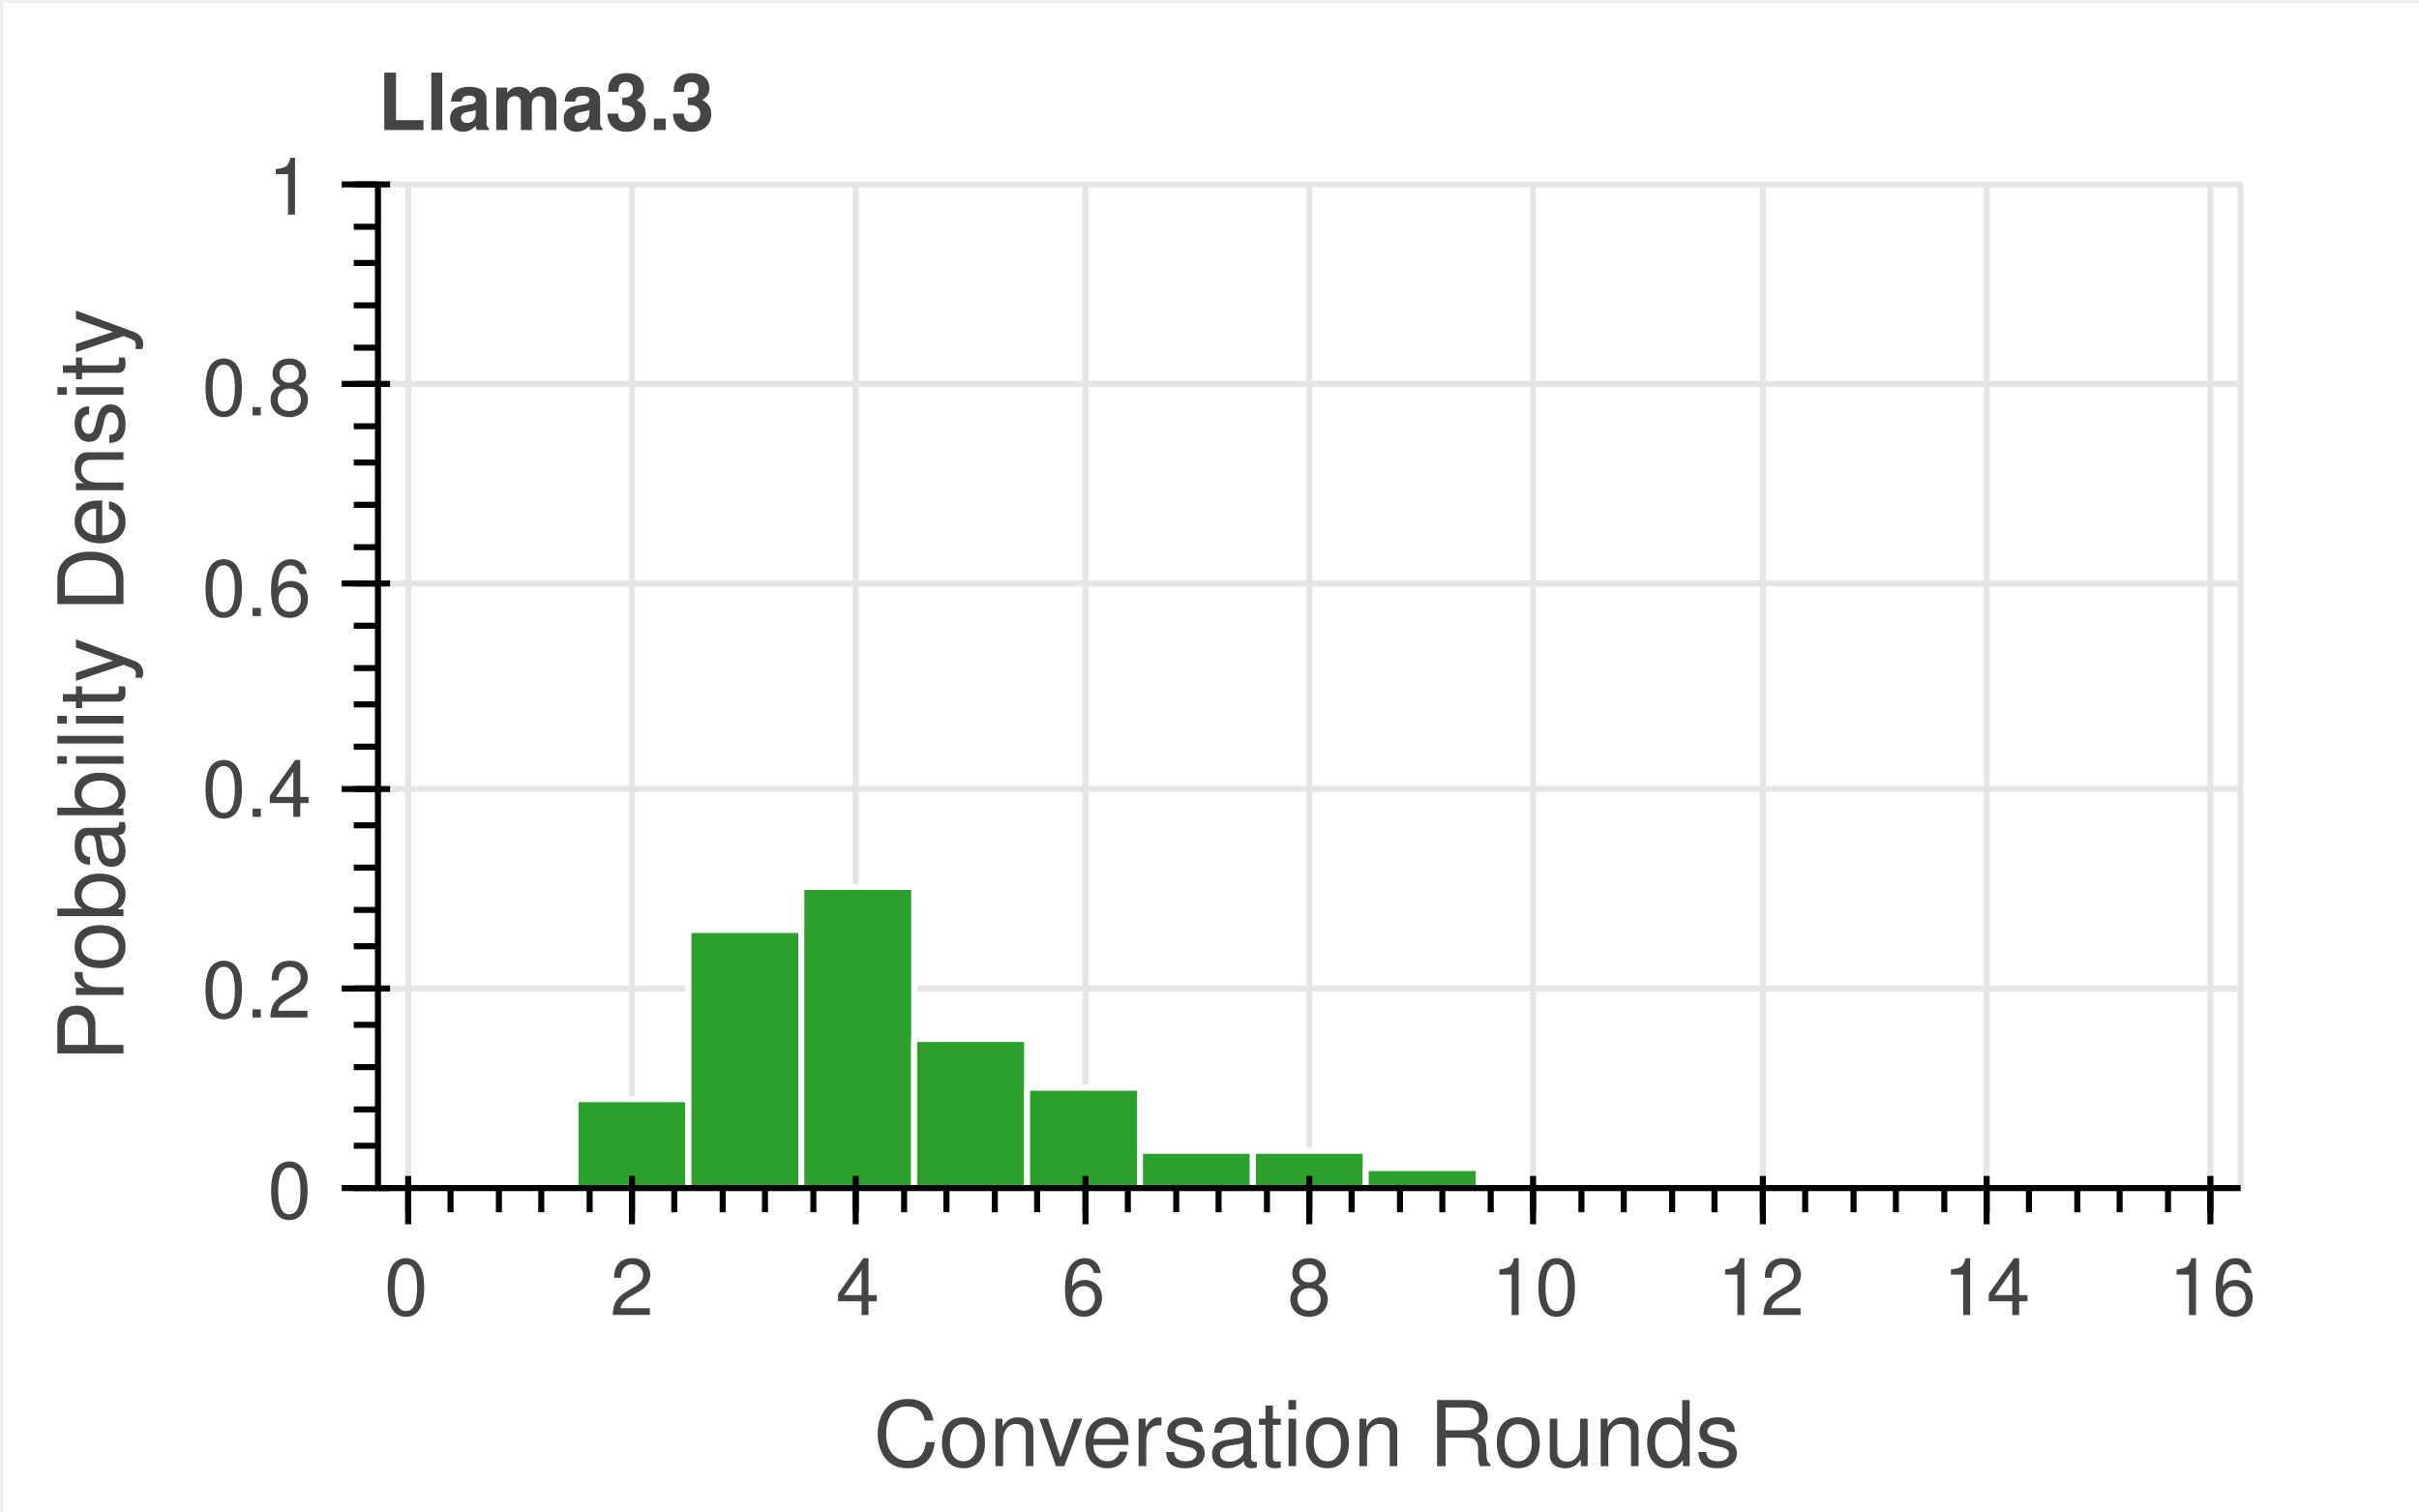
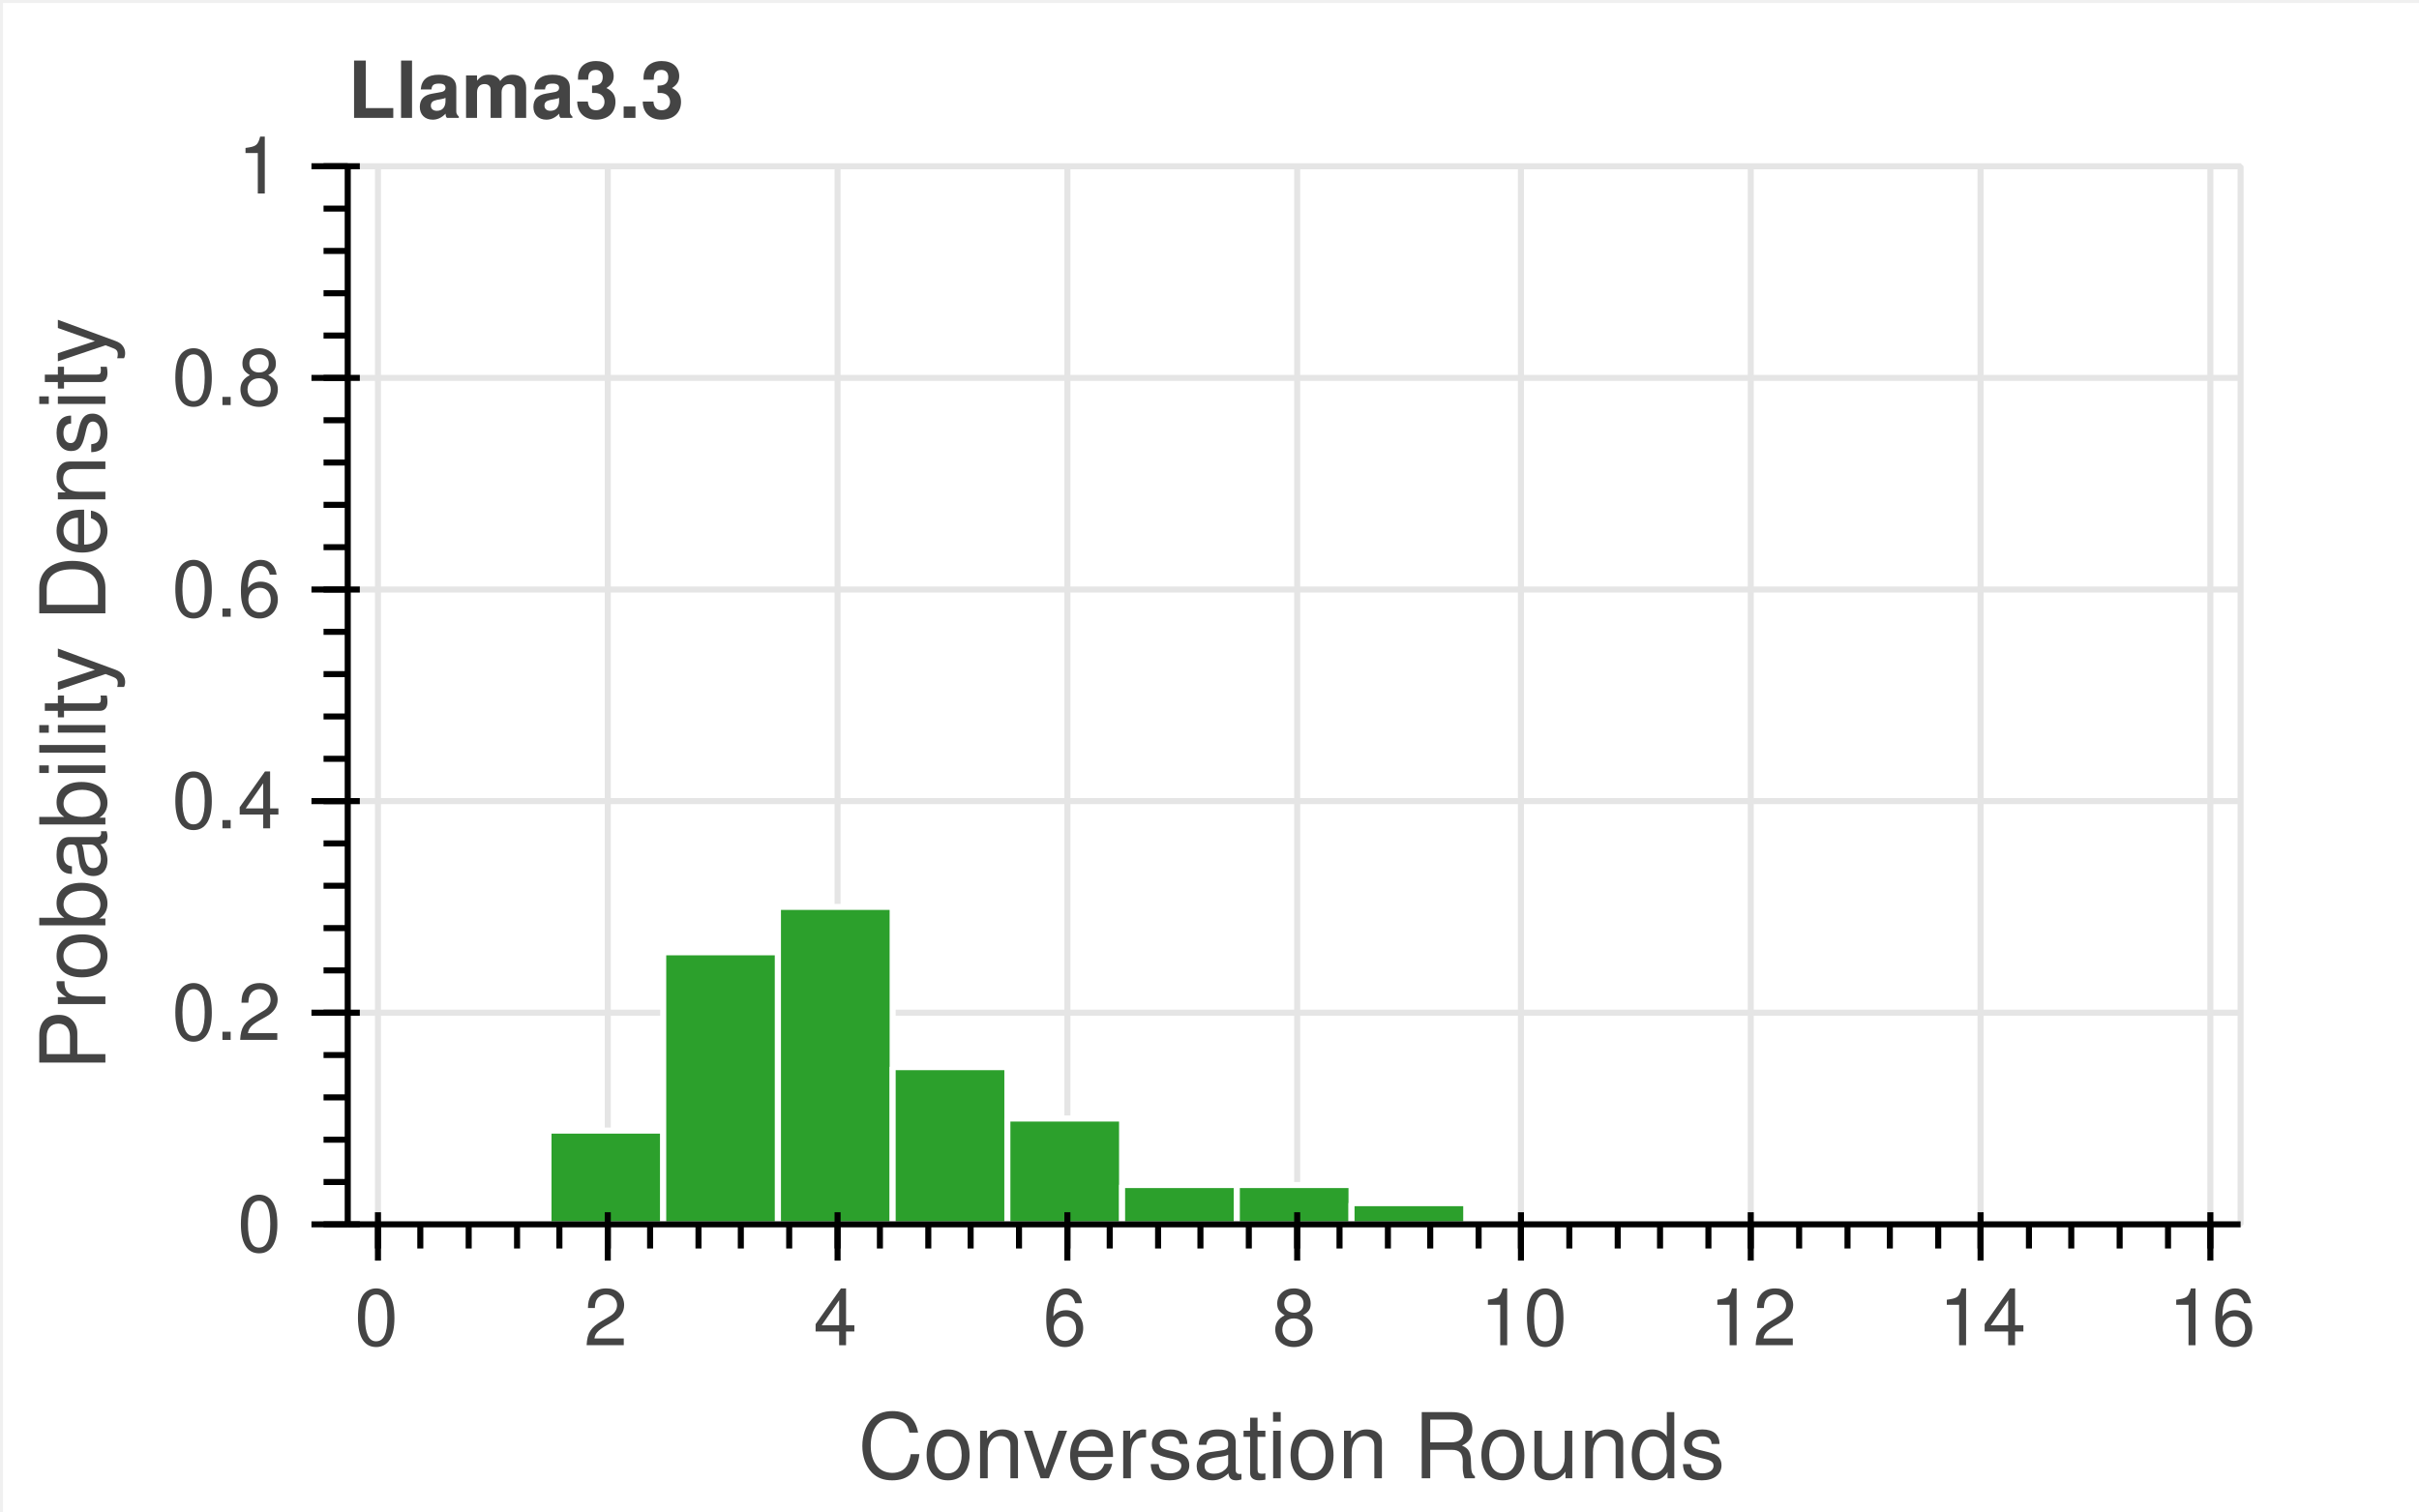
<svg xmlns="http://www.w3.org/2000/svg" version="1.1" width="400" height="250">
  <defs>
-     <clipPath id="TOVGbbGaiLKz">
-       <path fill="none" stroke="none" d="M 0.5 0.5 L 400.5 0.5 L 400.5 250.5 L 0.5 250.5 L 0.5 0.5 Z M 62.5 30.5 L 370.5 30.5 L 370.5 196.5 L 62.5 196.5 L 62.5 30.5 Z" clip-rule="evenodd" />
+     <clipPath id="txTOPvfvltzh">
+       <path fill="none" stroke="none" d="M 0.5 0.5 L 400.5 0.5 L 400.5 250.5 L 0.5 250.5 L 0.5 0.5 Z M 57.5 27.5 L 370.5 27.5 L 370.5 202.5 L 57.5 202.5 L 57.5 27.5 Z" clip-rule="evenodd" />
    </clipPath>
-     <clipPath id="fMvKrVTqJKcw">
-       <path fill="none" stroke="none" d="M 62.5 30.5 L 370.5 30.5 L 370.5 196.5 L 62.5 196.5 L 62.5 30.5 Z" />
+     <clipPath id="cUpGkGqTrgdO">
+       <path fill="none" stroke="none" d="M 57.5 27.5 L 370.5 27.5 L 370.5 202.5 L 57.5 202.5 L 57.5 27.5 Z" />
    </clipPath>
-     <clipPath id="OEoRDQVMNsRp">
-       <path fill="none" stroke="none" d="M 62.5 30.5 L 370.5 30.5 L 370.5 196.5 L 62.5 196.5 L 62.5 30.5 Z" />
+     <clipPath id="mkLFnEdqVJtV">
+       <path fill="none" stroke="none" d="M 57.5 27.5 L 370.5 27.5 L 370.5 202.5 L 57.5 202.5 L 57.5 27.5 Z" />
    </clipPath>
-     <clipPath id="QkSfpTEVTlPz">
-       <path fill="none" stroke="none" d="M 62.5 30.5 L 370.5 30.5 L 370.5 196.5 L 62.5 196.5 L 62.5 30.5 Z" />
+     <clipPath id="QbzWgEgHDVQM">
+       <path fill="none" stroke="none" d="M 57.5 27.5 L 370.5 27.5 L 370.5 202.5 L 57.5 202.5 L 57.5 27.5 Z" />
    </clipPath>
-     <clipPath id="vphDZuGwTwFr">
-       <path fill="none" stroke="none" d="M 62.5 30.5 L 370.5 30.5 L 370.5 196.5 L 62.5 196.5 L 62.5 30.5 Z" />
+     <clipPath id="fOfAITlZwXsS">
+       <path fill="none" stroke="none" d="M 57.5 27.5 L 370.5 27.5 L 370.5 202.5 L 57.5 202.5 L 57.5 27.5 Z" />
    </clipPath>
  </defs>
-   <path fill="#ffffff" stroke="none" paint-order="stroke" d="M 0.5 0.5 L 400.5 0.5 L 400.5 250.5 L 0.5 250.5 L 0.5 0.5 Z" clip-path="url(#TOVGbbGaiLKz)" />
-   <path fill="#ffffff" stroke="none" paint-order="stroke" d="M 62.5 30.5 L 370.5 30.5 L 370.5 196.5 L 62.5 196.5 L 62.5 30.5 Z" />
-   <path fill="none" stroke="#e5e5e5" paint-order="fill" d="M 62.5 30.5 L 370.5 30.5 L 370.5 196.5 L 62.5 196.5 L 62.5 30.5 Z" stroke-linejoin="bevel" stroke-miterlimit="10" />
-   <path fill="none" stroke="#e5e5e5" paint-order="fill" d="M 67.5 196.5 L 67.5 30.5 M 104.5 196.5 L 104.5 30.5 M 141.5 196.5 L 141.5 30.5 M 179.5 196.5 L 179.5 30.5 M 216.5 196.5 L 216.5 30.5 M 253.5 196.5 L 253.5 30.5 M 291.5 196.5 L 291.5 30.5 M 328.5 196.5 L 328.5 30.5 M 365.5 196.5 L 365.5 30.5" stroke-linejoin="bevel" stroke-miterlimit="10" clip-path="url(#fMvKrVTqJKcw)" />
-   <path fill="none" stroke="#e5e5e5" paint-order="fill" d="M 62.5 163.5 L 370.5 163.5 M 62.5 130.5 L 370.5 130.5 M 62.5 96.5 L 370.5 96.5 M 62.5 63.5 L 370.5 63.5" stroke-linejoin="bevel" stroke-miterlimit="10" clip-path="url(#OEoRDQVMNsRp)" />
-   <path fill="rgb(44,160,44)" stroke="rgb(255,255,255)" paint-order="fill" d="M 76.5 196.026 L 95.167 196.026 L 95.167 196.5 L 76.5 196.5 L 76.5 196.026 Z" fill-opacity="1" clip-path="url(#QkSfpTEVTlPz)" stroke-opacity="1" stroke-linejoin="bevel" stroke-miterlimit="10" />
-   <path fill="rgb(44,160,44)" stroke="rgb(255,255,255)" paint-order="fill" d="M 95.167 181.797 L 113.833 181.797 L 113.833 196.5 L 95.167 196.5 L 95.167 181.797 Z" fill-opacity="1" clip-path="url(#QkSfpTEVTlPz)" stroke-opacity="1" stroke-linejoin="bevel" stroke-miterlimit="10" />
-   <path fill="rgb(44,160,44)" stroke="rgb(255,255,255)" paint-order="fill" d="M 113.833 153.814 L 132.5 153.814 L 132.5 196.5 L 113.833 196.5 L 113.833 153.814 Z" fill-opacity="1" clip-path="url(#QkSfpTEVTlPz)" stroke-opacity="1" stroke-linejoin="bevel" stroke-miterlimit="10" />
-   <path fill="rgb(44,160,44)" stroke="rgb(255,255,255)" paint-order="fill" d="M 132.5 146.7 L 151.167 146.7 L 151.167 196.5 L 132.5 196.5 L 132.5 146.7 Z" fill-opacity="1" clip-path="url(#QkSfpTEVTlPz)" stroke-opacity="1" stroke-linejoin="bevel" stroke-miterlimit="10" />
-   <path fill="rgb(44,160,44)" stroke="rgb(255,255,255)" paint-order="fill" d="M 151.167 171.837 L 169.833 171.837 L 169.833 196.5 L 151.167 196.5 L 151.167 171.837 Z" fill-opacity="1" clip-path="url(#QkSfpTEVTlPz)" stroke-opacity="1" stroke-linejoin="bevel" stroke-miterlimit="10" />
-   <path fill="rgb(44,160,44)" stroke="rgb(255,255,255)" paint-order="fill" d="M 169.833 179.9 L 188.5 179.9 L 188.5 196.5 L 169.833 196.5 L 169.833 179.9 Z" fill-opacity="1" clip-path="url(#QkSfpTEVTlPz)" stroke-opacity="1" stroke-linejoin="bevel" stroke-miterlimit="10" />
-   <path fill="rgb(44,160,44)" stroke="rgb(255,255,255)" paint-order="fill" d="M 188.5 190.334 L 207.167 190.334 L 207.167 196.5 L 188.5 196.5 L 188.5 190.334 Z" fill-opacity="1" clip-path="url(#QkSfpTEVTlPz)" stroke-opacity="1" stroke-linejoin="bevel" stroke-miterlimit="10" />
-   <path fill="rgb(44,160,44)" stroke="rgb(255,255,255)" paint-order="fill" d="M 207.167 190.334 L 225.833 190.334 L 225.833 196.5 L 207.167 196.5 L 207.167 190.334 Z" fill-opacity="1" clip-path="url(#QkSfpTEVTlPz)" stroke-opacity="1" stroke-linejoin="bevel" stroke-miterlimit="10" />
-   <path fill="rgb(44,160,44)" stroke="rgb(255,255,255)" paint-order="fill" d="M 225.833 193.18 L 244.5 193.18 L 244.5 196.5 L 225.833 196.5 L 225.833 193.18 Z" fill-opacity="1" clip-path="url(#QkSfpTEVTlPz)" stroke-opacity="1" stroke-linejoin="bevel" stroke-miterlimit="10" />
-   <path fill="rgb(44,160,44)" stroke="rgb(255,255,255)" paint-order="fill" d="M 244.5 196.5 L 263.167 196.5 L 263.167 196.5 L 244.5 196.5 L 244.5 196.5 Z" fill-opacity="1" clip-path="url(#QkSfpTEVTlPz)" stroke-opacity="1" stroke-linejoin="bevel" stroke-miterlimit="10" />
-   <path fill="rgb(44,160,44)" stroke="rgb(255,255,255)" paint-order="fill" d="M 263.167 196.5 L 281.833 196.5 L 281.833 196.5 L 263.167 196.5 L 263.167 196.5 Z" fill-opacity="1" clip-path="url(#QkSfpTEVTlPz)" stroke-opacity="1" stroke-linejoin="bevel" stroke-miterlimit="10" />
-   <path fill="rgb(44,160,44)" stroke="rgb(255,255,255)" paint-order="fill" d="M 281.833 196.026 L 300.5 196.026 L 300.5 196.5 L 281.833 196.5 L 281.833 196.026 Z" fill-opacity="1" clip-path="url(#QkSfpTEVTlPz)" stroke-opacity="1" stroke-linejoin="bevel" stroke-miterlimit="10" />
-   <path fill="rgb(44,160,44)" stroke="rgb(255,255,255)" paint-order="fill" d="M 300.5 195.551 L 319.167 195.551 L 319.167 196.5 L 300.5 196.5 L 300.5 195.551 Z" fill-opacity="1" clip-path="url(#QkSfpTEVTlPz)" stroke-opacity="1" stroke-linejoin="bevel" stroke-miterlimit="10" />
-   <path fill="rgb(44,160,44)" stroke="rgb(255,255,255)" paint-order="fill" d="M 319.167 196.5 L 337.833 196.5 L 337.833 196.5 L 319.167 196.5 L 319.167 196.5 Z" fill-opacity="1" clip-path="url(#QkSfpTEVTlPz)" stroke-opacity="1" stroke-linejoin="bevel" stroke-miterlimit="10" />
-   <path fill="rgb(44,160,44)" stroke="rgb(255,255,255)" paint-order="fill" d="M 337.833 196.5 L 356.5 196.5 L 356.5 196.5 L 337.833 196.5 L 337.833 196.5 Z" fill-opacity="1" clip-path="url(#QkSfpTEVTlPz)" stroke-opacity="1" stroke-linejoin="bevel" stroke-miterlimit="10" />
-   <path fill="none" stroke="black" paint-order="fill" d="M 62.5 196.5 L 370.5 196.5" stroke-linejoin="bevel" stroke-miterlimit="10" />
-   <path fill="none" stroke="black" paint-order="fill" d="M 67.5 202.5 L 67.5 194.5 M 104.5 202.5 L 104.5 194.5 M 141.5 202.5 L 141.5 194.5 M 179.5 202.5 L 179.5 194.5 M 216.5 202.5 L 216.5 194.5 M 253.5 202.5 L 253.5 194.5 M 291.5 202.5 L 291.5 194.5 M 328.5 202.5 L 328.5 194.5 M 365.5 202.5 L 365.5 194.5" stroke-linejoin="bevel" stroke-miterlimit="10" />
-   <path fill="none" stroke="black" paint-order="fill" d="M 67.5 200.5 L 67.5 196.5 M 74.5 200.5 L 74.5 196.5 M 82.5 200.5 L 82.5 196.5 M 89.5 200.5 L 89.5 196.5 M 97.5 200.5 L 97.5 196.5 M 104.5 200.5 L 104.5 196.5 M 111.5 200.5 L 111.5 196.5 M 119.5 200.5 L 119.5 196.5 M 126.5 200.5 L 126.5 196.5 M 134.5 200.5 L 134.5 196.5 M 141.5 200.5 L 141.5 196.5 M 149.5 200.5 L 149.5 196.5 M 156.5 200.5 L 156.5 196.5 M 164.5 200.5 L 164.5 196.5 M 171.5 200.5 L 171.5 196.5 M 179.5 200.5 L 179.5 196.5 M 186.5 200.5 L 186.5 196.5 M 194.5 200.5 L 194.5 196.5 M 201.5 200.5 L 201.5 196.5 M 209.5 200.5 L 209.5 196.5 M 216.5 200.5 L 216.5 196.5 M 223.5 200.5 L 223.5 196.5 M 231.5 200.5 L 231.5 196.5 M 238.5 200.5 L 238.5 196.5 M 246.5 200.5 L 246.5 196.5 M 253.5 200.5 L 253.5 196.5 M 261.5 200.5 L 261.5 196.5 M 268.5 200.5 L 268.5 196.5 M 276.5 200.5 L 276.5 196.5 M 283.5 200.5 L 283.5 196.5 M 291.5 200.5 L 291.5 196.5 M 298.5 200.5 L 298.5 196.5 M 306.5 200.5 L 306.5 196.5 M 313.5 200.5 L 313.5 196.5 M 321.5 200.5 L 321.5 196.5 M 328.5 200.5 L 328.5 196.5 M 335.5 200.5 L 335.5 196.5 M 343.5 200.5 L 343.5 196.5 M 350.5 200.5 L 350.5 196.5 M 358.5 200.5 L 358.5 196.5 M 365.5 200.5 L 365.5 196.5" stroke-linejoin="bevel" stroke-miterlimit="10" />
-   <text fill="#444444" stroke="none" font-family="helvetica" font-size="13px" font-style="normal" font-weight="normal" text-decoration="normal" x="63.05" y="217" text-anchor="start" dominant-baseline="alphabetic" transform="matrix(1, 0, 0, 1, 0.5, 0.5)">0</text>
-   <text fill="none" stroke="rgb(0,0,0)" font-family="helvetica" font-size="13px" font-style="normal" font-weight="normal" text-decoration="normal" x="63.05" y="217" text-anchor="start" dominant-baseline="alphabetic" transform="matrix(1, 0, 0, 1, 0.5, 0.5)" stroke-opacity="0" stroke-linejoin="bevel" stroke-miterlimit="10">0</text>
-   <text fill="#444444" stroke="none" font-family="helvetica" font-size="13px" font-style="normal" font-weight="normal" text-decoration="normal" x="100.383" y="217" text-anchor="start" dominant-baseline="alphabetic" transform="matrix(1, 0, 0, 1, 0.5, 0.5)">2</text>
-   <text fill="none" stroke="rgb(0,0,0)" font-family="helvetica" font-size="13px" font-style="normal" font-weight="normal" text-decoration="normal" x="100.383" y="217" text-anchor="start" dominant-baseline="alphabetic" transform="matrix(1, 0, 0, 1, 0.5, 0.5)" stroke-opacity="0" stroke-linejoin="bevel" stroke-miterlimit="10">2</text>
-   <text fill="#444444" stroke="none" font-family="helvetica" font-size="13px" font-style="normal" font-weight="normal" text-decoration="normal" x="137.717" y="217" text-anchor="start" dominant-baseline="alphabetic" transform="matrix(1, 0, 0, 1, 0.5, 0.5)">4</text>
-   <text fill="none" stroke="rgb(0,0,0)" font-family="helvetica" font-size="13px" font-style="normal" font-weight="normal" text-decoration="normal" x="137.717" y="217" text-anchor="start" dominant-baseline="alphabetic" transform="matrix(1, 0, 0, 1, 0.5, 0.5)" stroke-opacity="0" stroke-linejoin="bevel" stroke-miterlimit="10">4</text>
-   <text fill="#444444" stroke="none" font-family="helvetica" font-size="13px" font-style="normal" font-weight="normal" text-decoration="normal" x="175.05" y="217" text-anchor="start" dominant-baseline="alphabetic" transform="matrix(1, 0, 0, 1, 0.5, 0.5)">6</text>
-   <text fill="none" stroke="rgb(0,0,0)" font-family="helvetica" font-size="13px" font-style="normal" font-weight="normal" text-decoration="normal" x="175.05" y="217" text-anchor="start" dominant-baseline="alphabetic" transform="matrix(1, 0, 0, 1, 0.5, 0.5)" stroke-opacity="0" stroke-linejoin="bevel" stroke-miterlimit="10">6</text>
-   <text fill="#444444" stroke="none" font-family="helvetica" font-size="13px" font-style="normal" font-weight="normal" text-decoration="normal" x="212.383" y="217" text-anchor="start" dominant-baseline="alphabetic" transform="matrix(1, 0, 0, 1, 0.5, 0.5)">8</text>
-   <text fill="none" stroke="rgb(0,0,0)" font-family="helvetica" font-size="13px" font-style="normal" font-weight="normal" text-decoration="normal" x="212.383" y="217" text-anchor="start" dominant-baseline="alphabetic" transform="matrix(1, 0, 0, 1, 0.5, 0.5)" stroke-opacity="0" stroke-linejoin="bevel" stroke-miterlimit="10">8</text>
-   <text fill="#444444" stroke="none" font-family="helvetica" font-size="13px" font-style="normal" font-weight="normal" text-decoration="normal" x="246.1" y="217" text-anchor="start" dominant-baseline="alphabetic" transform="matrix(1, 0, 0, 1, 0.5, 0.5)">10</text>
-   <text fill="none" stroke="rgb(0,0,0)" font-family="helvetica" font-size="13px" font-style="normal" font-weight="normal" text-decoration="normal" x="246.1" y="217" text-anchor="start" dominant-baseline="alphabetic" transform="matrix(1, 0, 0, 1, 0.5, 0.5)" stroke-opacity="0" stroke-linejoin="bevel" stroke-miterlimit="10">10</text>
-   <text fill="#444444" stroke="none" font-family="helvetica" font-size="13px" font-style="normal" font-weight="normal" text-decoration="normal" x="283.433" y="217" text-anchor="start" dominant-baseline="alphabetic" transform="matrix(1, 0, 0, 1, 0.5, 0.5)">12</text>
-   <text fill="none" stroke="rgb(0,0,0)" font-family="helvetica" font-size="13px" font-style="normal" font-weight="normal" text-decoration="normal" x="283.433" y="217" text-anchor="start" dominant-baseline="alphabetic" transform="matrix(1, 0, 0, 1, 0.5, 0.5)" stroke-opacity="0" stroke-linejoin="bevel" stroke-miterlimit="10">12</text>
-   <text fill="#444444" stroke="none" font-family="helvetica" font-size="13px" font-style="normal" font-weight="normal" text-decoration="normal" x="320.767" y="217" text-anchor="start" dominant-baseline="alphabetic" transform="matrix(1, 0, 0, 1, 0.5, 0.5)">14</text>
-   <text fill="none" stroke="rgb(0,0,0)" font-family="helvetica" font-size="13px" font-style="normal" font-weight="normal" text-decoration="normal" x="320.767" y="217" text-anchor="start" dominant-baseline="alphabetic" transform="matrix(1, 0, 0, 1, 0.5, 0.5)" stroke-opacity="0" stroke-linejoin="bevel" stroke-miterlimit="10">14</text>
-   <text fill="#444444" stroke="none" font-family="helvetica" font-size="13px" font-style="normal" font-weight="normal" text-decoration="normal" x="358.1" y="217" text-anchor="start" dominant-baseline="alphabetic" transform="matrix(1, 0, 0, 1, 0.5, 0.5)">16</text>
-   <text fill="none" stroke="rgb(0,0,0)" font-family="helvetica" font-size="13px" font-style="normal" font-weight="normal" text-decoration="normal" x="358.1" y="217" text-anchor="start" dominant-baseline="alphabetic" transform="matrix(1, 0, 0, 1, 0.5, 0.5)" stroke-opacity="0" stroke-linejoin="bevel" stroke-miterlimit="10">16</text>
-   <text fill="#444444" stroke="none" font-family="helvetica" font-size="15px" font-style="normal" font-weight="normal" text-decoration="normal" x="143.917" y="242" text-anchor="start" dominant-baseline="alphabetic" transform="matrix(1, 0, 0, 1, 0.5, 0.5)">Conversation Rounds</text>
-   <text fill="none" stroke="rgb(0,0,0)" font-family="helvetica" font-size="15px" font-style="normal" font-weight="normal" text-decoration="normal" x="143.917" y="242" text-anchor="start" dominant-baseline="alphabetic" transform="matrix(1, 0, 0, 1, 0.5, 0.5)" stroke-opacity="0" stroke-linejoin="bevel" stroke-miterlimit="10">Conversation Rounds</text>
-   <path fill="none" stroke="black" paint-order="fill" d="M 62.5 196.5 L 62.5 30.5" stroke-linejoin="bevel" stroke-miterlimit="10" />
-   <path fill="none" stroke="black" paint-order="fill" d="M 56.5 196.5 L 64.5 196.5 M 56.5 163.5 L 64.5 163.5 M 56.5 130.5 L 64.5 130.5 M 56.5 96.5 L 64.5 96.5 M 56.5 63.5 L 64.5 63.5 M 56.5 30.5 L 64.5 30.5" stroke-linejoin="bevel" stroke-miterlimit="10" />
-   <path fill="none" stroke="black" paint-order="fill" d="M 58.5 196.5 L 62.5 196.5 M 58.5 189.5 L 62.5 189.5 M 58.5 183.5 L 62.5 183.5 M 58.5 176.5 L 62.5 176.5 M 58.5 169.5 L 62.5 169.5 M 58.5 163.5 L 62.5 163.5 M 58.5 156.5 L 62.5 156.5 M 58.5 150.5 L 62.5 150.5 M 58.5 143.5 L 62.5 143.5 M 58.5 136.5 L 62.5 136.5 M 58.5 130.5 L 62.5 130.5 M 58.5 123.5 L 62.5 123.5 M 58.5 116.5 L 62.5 116.5 M 58.5 110.5 L 62.5 110.5 M 58.5 103.5 L 62.5 103.5 M 58.5 96.5 L 62.5 96.5 M 58.5 90.5 L 62.5 90.5 M 58.5 83.5 L 62.5 83.5 M 58.5 76.5 L 62.5 76.5 M 58.5 70.5 L 62.5 70.5 M 58.5 63.5 L 62.5 63.5 M 58.5 57.5 L 62.5 57.5 M 58.5 50.5 L 62.5 50.5 M 58.5 43.5 L 62.5 43.5 M 58.5 37.5 L 62.5 37.5 M 58.5 30.5 L 62.5 30.5" stroke-linejoin="bevel" stroke-miterlimit="10" />
-   <text fill="#444444" stroke="none" font-family="helvetica" font-size="13px" font-style="normal" font-weight="normal" text-decoration="normal" x="43.767" y="201" text-anchor="start" dominant-baseline="alphabetic" transform="matrix(1, 0, 0, 1, 0.5, 0.5)">0</text>
-   <text fill="none" stroke="rgb(0,0,0)" font-family="helvetica" font-size="13px" font-style="normal" font-weight="normal" text-decoration="normal" x="43.767" y="201" text-anchor="start" dominant-baseline="alphabetic" transform="matrix(1, 0, 0, 1, 0.5, 0.5)" stroke-opacity="0" stroke-linejoin="bevel" stroke-miterlimit="10">0</text>
-   <text fill="#444444" stroke="none" font-family="helvetica" font-size="13px" font-style="normal" font-weight="normal" text-decoration="normal" x="32.917" y="167.8" text-anchor="start" dominant-baseline="alphabetic" transform="matrix(1, 0, 0, 1, 0.5, 0.5)">0.2</text>
-   <text fill="none" stroke="rgb(0,0,0)" font-family="helvetica" font-size="13px" font-style="normal" font-weight="normal" text-decoration="normal" x="32.917" y="167.8" text-anchor="start" dominant-baseline="alphabetic" transform="matrix(1, 0, 0, 1, 0.5, 0.5)" stroke-opacity="0" stroke-linejoin="bevel" stroke-miterlimit="10">0.2</text>
-   <text fill="#444444" stroke="none" font-family="helvetica" font-size="13px" font-style="normal" font-weight="normal" text-decoration="normal" x="32.917" y="134.6" text-anchor="start" dominant-baseline="alphabetic" transform="matrix(1, 0, 0, 1, 0.5, 0.5)">0.4</text>
-   <text fill="none" stroke="rgb(0,0,0)" font-family="helvetica" font-size="13px" font-style="normal" font-weight="normal" text-decoration="normal" x="32.917" y="134.6" text-anchor="start" dominant-baseline="alphabetic" transform="matrix(1, 0, 0, 1, 0.5, 0.5)" stroke-opacity="0" stroke-linejoin="bevel" stroke-miterlimit="10">0.4</text>
-   <text fill="#444444" stroke="none" font-family="helvetica" font-size="13px" font-style="normal" font-weight="normal" text-decoration="normal" x="32.917" y="101.4" text-anchor="start" dominant-baseline="alphabetic" transform="matrix(1, 0, 0, 1, 0.5, 0.5)">0.6</text>
-   <text fill="none" stroke="rgb(0,0,0)" font-family="helvetica" font-size="13px" font-style="normal" font-weight="normal" text-decoration="normal" x="32.917" y="101.4" text-anchor="start" dominant-baseline="alphabetic" transform="matrix(1, 0, 0, 1, 0.5, 0.5)" stroke-opacity="0" stroke-linejoin="bevel" stroke-miterlimit="10">0.6</text>
-   <text fill="#444444" stroke="none" font-family="helvetica" font-size="13px" font-style="normal" font-weight="normal" text-decoration="normal" x="32.917" y="68.2" text-anchor="start" dominant-baseline="alphabetic" transform="matrix(1, 0, 0, 1, 0.5, 0.5)">0.8</text>
-   <text fill="none" stroke="rgb(0,0,0)" font-family="helvetica" font-size="13px" font-style="normal" font-weight="normal" text-decoration="normal" x="32.917" y="68.2" text-anchor="start" dominant-baseline="alphabetic" transform="matrix(1, 0, 0, 1, 0.5, 0.5)" stroke-opacity="0" stroke-linejoin="bevel" stroke-miterlimit="10">0.8</text>
-   <text fill="#444444" stroke="none" font-family="helvetica" font-size="13px" font-style="normal" font-weight="normal" text-decoration="normal" x="43.767" y="35" text-anchor="start" dominant-baseline="alphabetic" transform="matrix(1, 0, 0, 1, 0.5, 0.5)">1</text>
-   <text fill="none" stroke="rgb(0,0,0)" font-family="helvetica" font-size="13px" font-style="normal" font-weight="normal" text-decoration="normal" x="43.767" y="35" text-anchor="start" dominant-baseline="alphabetic" transform="matrix(1, 0, 0, 1, 0.5, 0.5)" stroke-opacity="0" stroke-linejoin="bevel" stroke-miterlimit="10">1</text>
-   <text fill="#444444" stroke="none" font-family="helvetica" font-size="15px" font-style="normal" font-weight="normal" text-decoration="normal" x="-37.167" y="108" text-anchor="start" dominant-baseline="alphabetic" transform="matrix(6.123233995736766e-17, -1, 1, 6.123233995736766e-17, -87.58333, 138.4167)">Probability Density</text>
-   <text fill="none" stroke="rgb(0,0,0)" font-family="helvetica" font-size="15px" font-style="normal" font-weight="normal" text-decoration="normal" x="-37.167" y="108" text-anchor="start" dominant-baseline="alphabetic" transform="matrix(6.123233995736766e-17, -1, 1, 6.123233995736766e-17, -87.58333, 138.4167)" stroke-opacity="0" stroke-linejoin="bevel" stroke-miterlimit="10">Probability Density</text>
-   <text fill="#444444" stroke="none" font-family="helvetica" font-size="13px" font-style="normal" font-weight="bold" text-decoration="normal" x="0" y="14" text-anchor="start" dominant-baseline="alphabetic" transform="matrix(1, 0, 0, 1, 62.5, 7.5)">Llama3.3</text>
-   <text fill="none" stroke="rgb(0,0,0)" font-family="helvetica" font-size="13px" font-style="normal" font-weight="bold" text-decoration="normal" x="0" y="14" text-anchor="start" dominant-baseline="alphabetic" transform="matrix(1, 0, 0, 1, 62.5, 7.5)" stroke-opacity="0" stroke-miterlimit="10" stroke-dasharray="">Llama3.3</text>
+   <path fill="#ffffff" stroke="none" paint-order="stroke" d="M 0.5 0.5 L 400.5 0.5 L 400.5 250.5 L 0.5 250.5 L 0.5 0.5 Z" clip-path="url(#txTOPvfvltzh)" />
+   <path fill="#ffffff" stroke="none" paint-order="stroke" d="M 57.5 27.5 L 370.5 27.5 L 370.5 202.5 L 57.5 202.5 L 57.5 27.5 Z" />
+   <path fill="none" stroke="#e5e5e5" paint-order="fill" d="M 57.5 27.5 L 370.5 27.5 L 370.5 202.5 L 57.5 202.5 L 57.5 27.5 Z" stroke-linejoin="bevel" stroke-miterlimit="10" />
+   <path fill="none" stroke="#e5e5e5" paint-order="fill" d="M 62.5 202.5 L 62.5 27.5 M 100.5 202.5 L 100.5 27.5 M 138.5 202.5 L 138.5 27.5 M 176.5 202.5 L 176.5 27.5 M 214.5 202.5 L 214.5 27.5 M 251.5 202.5 L 251.5 27.5 M 289.5 202.5 L 289.5 27.5 M 327.5 202.5 L 327.5 27.5 M 365.5 202.5 L 365.5 27.5" stroke-linejoin="bevel" stroke-miterlimit="10" clip-path="url(#cUpGkGqTrgdO)" />
+   <path fill="none" stroke="#e5e5e5" paint-order="fill" d="M 57.5 167.5 L 370.5 167.5 M 57.5 132.5 L 370.5 132.5 M 57.5 97.5 L 370.5 97.5 M 57.5 62.5 L 370.5 62.5" stroke-linejoin="bevel" stroke-miterlimit="10" clip-path="url(#mkLFnEdqVJtV)" />
+   <path fill="rgb(44,160,44)" stroke="rgb(255,255,255)" paint-order="fill" d="M 71.727 202 L 90.697 202 L 90.697 202.5 L 71.727 202.5 L 71.727 202 Z" fill-opacity="1" clip-path="url(#QbzWgEgHDVQM)" stroke-opacity="1" stroke-linejoin="bevel" stroke-miterlimit="10" />
+   <path fill="rgb(44,160,44)" stroke="rgb(255,255,255)" paint-order="fill" d="M 90.697 187 L 109.667 187 L 109.667 202.5 L 90.697 202.5 L 90.697 187 Z" fill-opacity="1" clip-path="url(#QbzWgEgHDVQM)" stroke-opacity="1" stroke-linejoin="bevel" stroke-miterlimit="10" />
+   <path fill="rgb(44,160,44)" stroke="rgb(255,255,255)" paint-order="fill" d="M 109.667 157.5 L 128.636 157.5 L 128.636 202.5 L 109.667 202.5 L 109.667 157.5 Z" fill-opacity="1" clip-path="url(#QbzWgEgHDVQM)" stroke-opacity="1" stroke-linejoin="bevel" stroke-miterlimit="10" />
+   <path fill="rgb(44,160,44)" stroke="rgb(255,255,255)" paint-order="fill" d="M 128.636 150 L 147.606 150 L 147.606 202.5 L 128.636 202.5 L 128.636 150 Z" fill-opacity="1" clip-path="url(#QbzWgEgHDVQM)" stroke-opacity="1" stroke-linejoin="bevel" stroke-miterlimit="10" />
+   <path fill="rgb(44,160,44)" stroke="rgb(255,255,255)" paint-order="fill" d="M 147.606 176.5 L 166.576 176.5 L 166.576 202.5 L 147.606 202.5 L 147.606 176.5 Z" fill-opacity="1" clip-path="url(#QbzWgEgHDVQM)" stroke-opacity="1" stroke-linejoin="bevel" stroke-miterlimit="10" />
+   <path fill="rgb(44,160,44)" stroke="rgb(255,255,255)" paint-order="fill" d="M 166.576 185 L 185.545 185 L 185.545 202.5 L 166.576 202.5 L 166.576 185 Z" fill-opacity="1" clip-path="url(#QbzWgEgHDVQM)" stroke-opacity="1" stroke-linejoin="bevel" stroke-miterlimit="10" />
+   <path fill="rgb(44,160,44)" stroke="rgb(255,255,255)" paint-order="fill" d="M 185.545 196 L 204.515 196 L 204.515 202.5 L 185.545 202.5 L 185.545 196 Z" fill-opacity="1" clip-path="url(#QbzWgEgHDVQM)" stroke-opacity="1" stroke-linejoin="bevel" stroke-miterlimit="10" />
+   <path fill="rgb(44,160,44)" stroke="rgb(255,255,255)" paint-order="fill" d="M 204.515 196 L 223.485 196 L 223.485 202.5 L 204.515 202.5 L 204.515 196 Z" fill-opacity="1" clip-path="url(#QbzWgEgHDVQM)" stroke-opacity="1" stroke-linejoin="bevel" stroke-miterlimit="10" />
+   <path fill="rgb(44,160,44)" stroke="rgb(255,255,255)" paint-order="fill" d="M 223.485 199 L 242.455 199 L 242.455 202.5 L 223.485 202.5 L 223.485 199 Z" fill-opacity="1" clip-path="url(#QbzWgEgHDVQM)" stroke-opacity="1" stroke-linejoin="bevel" stroke-miterlimit="10" />
+   <path fill="rgb(44,160,44)" stroke="rgb(255,255,255)" paint-order="fill" d="M 242.455 202.5 L 261.424 202.5 L 261.424 202.5 L 242.455 202.5 L 242.455 202.5 Z" fill-opacity="1" clip-path="url(#QbzWgEgHDVQM)" stroke-opacity="1" stroke-linejoin="bevel" stroke-miterlimit="10" />
+   <path fill="rgb(44,160,44)" stroke="rgb(255,255,255)" paint-order="fill" d="M 261.424 202.5 L 280.394 202.5 L 280.394 202.5 L 261.424 202.5 L 261.424 202.5 Z" fill-opacity="1" clip-path="url(#QbzWgEgHDVQM)" stroke-opacity="1" stroke-linejoin="bevel" stroke-miterlimit="10" />
+   <path fill="rgb(44,160,44)" stroke="rgb(255,255,255)" paint-order="fill" d="M 280.394 202 L 299.364 202 L 299.364 202.5 L 280.394 202.5 L 280.394 202 Z" fill-opacity="1" clip-path="url(#QbzWgEgHDVQM)" stroke-opacity="1" stroke-linejoin="bevel" stroke-miterlimit="10" />
+   <path fill="rgb(44,160,44)" stroke="rgb(255,255,255)" paint-order="fill" d="M 299.364 201.5 L 318.333 201.5 L 318.333 202.5 L 299.364 202.5 L 299.364 201.5 Z" fill-opacity="1" clip-path="url(#QbzWgEgHDVQM)" stroke-opacity="1" stroke-linejoin="bevel" stroke-miterlimit="10" />
+   <path fill="rgb(44,160,44)" stroke="rgb(255,255,255)" paint-order="fill" d="M 318.333 202.5 L 337.303 202.5 L 337.303 202.5 L 318.333 202.5 L 318.333 202.5 Z" fill-opacity="1" clip-path="url(#QbzWgEgHDVQM)" stroke-opacity="1" stroke-linejoin="bevel" stroke-miterlimit="10" />
+   <path fill="rgb(44,160,44)" stroke="rgb(255,255,255)" paint-order="fill" d="M 337.303 202.5 L 356.273 202.5 L 356.273 202.5 L 337.303 202.5 L 337.303 202.5 Z" fill-opacity="1" clip-path="url(#QbzWgEgHDVQM)" stroke-opacity="1" stroke-linejoin="bevel" stroke-miterlimit="10" />
+   <path fill="none" stroke="black" paint-order="fill" d="M 57.5 202.5 L 370.5 202.5" stroke-linejoin="bevel" stroke-miterlimit="10" />
+   <path fill="none" stroke="black" paint-order="fill" d="M 62.5 208.5 L 62.5 200.5 M 100.5 208.5 L 100.5 200.5 M 138.5 208.5 L 138.5 200.5 M 176.5 208.5 L 176.5 200.5 M 214.5 208.5 L 214.5 200.5 M 251.5 208.5 L 251.5 200.5 M 289.5 208.5 L 289.5 200.5 M 327.5 208.5 L 327.5 200.5 M 365.5 208.5 L 365.5 200.5" stroke-linejoin="bevel" stroke-miterlimit="10" />
+   <path fill="none" stroke="black" paint-order="fill" d="M 62.5 206.5 L 62.5 202.5 M 69.5 206.5 L 69.5 202.5 M 77.5 206.5 L 77.5 202.5 M 85.5 206.5 L 85.5 202.5 M 92.5 206.5 L 92.5 202.5 M 100.5 206.5 L 100.5 202.5 M 107.5 206.5 L 107.5 202.5 M 115.5 206.5 L 115.5 202.5 M 122.5 206.5 L 122.5 202.5 M 130.5 206.5 L 130.5 202.5 M 138.5 206.5 L 138.5 202.5 M 145.5 206.5 L 145.5 202.5 M 153.5 206.5 L 153.5 202.5 M 160.5 206.5 L 160.5 202.5 M 168.5 206.5 L 168.5 202.5 M 176.5 206.5 L 176.5 202.5 M 183.5 206.5 L 183.5 202.5 M 191.5 206.5 L 191.5 202.5 M 198.5 206.5 L 198.5 202.5 M 206.5 206.5 L 206.5 202.5 M 214.5 206.5 L 214.5 202.5 M 221.5 206.5 L 221.5 202.5 M 229.5 206.5 L 229.5 202.5 M 236.5 206.5 L 236.5 202.5 M 244.5 206.5 L 244.5 202.5 M 251.5 206.5 L 251.5 202.5 M 259.5 206.5 L 259.5 202.5 M 267.5 206.5 L 267.5 202.5 M 274.5 206.5 L 274.5 202.5 M 282.5 206.5 L 282.5 202.5 M 289.5 206.5 L 289.5 202.5 M 297.5 206.5 L 297.5 202.5 M 305.5 206.5 L 305.5 202.5 M 312.5 206.5 L 312.5 202.5 M 320.5 206.5 L 320.5 202.5 M 327.5 206.5 L 327.5 202.5 M 335.5 206.5 L 335.5 202.5 M 342.5 206.5 L 342.5 202.5 M 350.5 206.5 L 350.5 202.5 M 358.5 206.5 L 358.5 202.5 M 365.5 206.5 L 365.5 202.5" stroke-linejoin="bevel" stroke-miterlimit="10" />
+   <text fill="#444444" stroke="none" font-family="helvetica" font-size="13px" font-style="normal" font-weight="normal" text-decoration="normal" x="58.127" y="222" text-anchor="start" dominant-baseline="alphabetic" transform="matrix(1, 0, 0, 1, 0.5, 0.5)">0</text>
+   <text fill="none" stroke="rgb(0,0,0)" font-family="helvetica" font-size="13px" font-style="normal" font-weight="normal" text-decoration="normal" x="58.127" y="222" text-anchor="start" dominant-baseline="alphabetic" transform="matrix(1, 0, 0, 1, 0.5, 0.5)" stroke-opacity="0" stroke-linejoin="bevel" stroke-miterlimit="10">0</text>
+   <text fill="#444444" stroke="none" font-family="helvetica" font-size="13px" font-style="normal" font-weight="normal" text-decoration="normal" x="96.067" y="222" text-anchor="start" dominant-baseline="alphabetic" transform="matrix(1, 0, 0, 1, 0.5, 0.5)">2</text>
+   <text fill="none" stroke="rgb(0,0,0)" font-family="helvetica" font-size="13px" font-style="normal" font-weight="normal" text-decoration="normal" x="96.067" y="222" text-anchor="start" dominant-baseline="alphabetic" transform="matrix(1, 0, 0, 1, 0.5, 0.5)" stroke-opacity="0" stroke-linejoin="bevel" stroke-miterlimit="10">2</text>
+   <text fill="#444444" stroke="none" font-family="helvetica" font-size="13px" font-style="normal" font-weight="normal" text-decoration="normal" x="134.006" y="222" text-anchor="start" dominant-baseline="alphabetic" transform="matrix(1, 0, 0, 1, 0.5, 0.5)">4</text>
+   <text fill="none" stroke="rgb(0,0,0)" font-family="helvetica" font-size="13px" font-style="normal" font-weight="normal" text-decoration="normal" x="134.006" y="222" text-anchor="start" dominant-baseline="alphabetic" transform="matrix(1, 0, 0, 1, 0.5, 0.5)" stroke-opacity="0" stroke-linejoin="bevel" stroke-miterlimit="10">4</text>
+   <text fill="#444444" stroke="none" font-family="helvetica" font-size="13px" font-style="normal" font-weight="normal" text-decoration="normal" x="171.946" y="222" text-anchor="start" dominant-baseline="alphabetic" transform="matrix(1, 0, 0, 1, 0.5, 0.5)">6</text>
+   <text fill="none" stroke="rgb(0,0,0)" font-family="helvetica" font-size="13px" font-style="normal" font-weight="normal" text-decoration="normal" x="171.946" y="222" text-anchor="start" dominant-baseline="alphabetic" transform="matrix(1, 0, 0, 1, 0.5, 0.5)" stroke-opacity="0" stroke-linejoin="bevel" stroke-miterlimit="10">6</text>
+   <text fill="#444444" stroke="none" font-family="helvetica" font-size="13px" font-style="normal" font-weight="normal" text-decoration="normal" x="209.885" y="222" text-anchor="start" dominant-baseline="alphabetic" transform="matrix(1, 0, 0, 1, 0.5, 0.5)">8</text>
+   <text fill="none" stroke="rgb(0,0,0)" font-family="helvetica" font-size="13px" font-style="normal" font-weight="normal" text-decoration="normal" x="209.885" y="222" text-anchor="start" dominant-baseline="alphabetic" transform="matrix(1, 0, 0, 1, 0.5, 0.5)" stroke-opacity="0" stroke-linejoin="bevel" stroke-miterlimit="10">8</text>
+   <text fill="#444444" stroke="none" font-family="helvetica" font-size="13px" font-style="normal" font-weight="normal" text-decoration="normal" x="244.209" y="222" text-anchor="start" dominant-baseline="alphabetic" transform="matrix(1, 0, 0, 1, 0.5, 0.5)">10</text>
+   <text fill="none" stroke="rgb(0,0,0)" font-family="helvetica" font-size="13px" font-style="normal" font-weight="normal" text-decoration="normal" x="244.209" y="222" text-anchor="start" dominant-baseline="alphabetic" transform="matrix(1, 0, 0, 1, 0.5, 0.5)" stroke-opacity="0" stroke-linejoin="bevel" stroke-miterlimit="10">10</text>
+   <text fill="#444444" stroke="none" font-family="helvetica" font-size="13px" font-style="normal" font-weight="normal" text-decoration="normal" x="282.149" y="222" text-anchor="start" dominant-baseline="alphabetic" transform="matrix(1, 0, 0, 1, 0.5, 0.5)">12</text>
+   <text fill="none" stroke="rgb(0,0,0)" font-family="helvetica" font-size="13px" font-style="normal" font-weight="normal" text-decoration="normal" x="282.149" y="222" text-anchor="start" dominant-baseline="alphabetic" transform="matrix(1, 0, 0, 1, 0.5, 0.5)" stroke-opacity="0" stroke-linejoin="bevel" stroke-miterlimit="10">12</text>
+   <text fill="#444444" stroke="none" font-family="helvetica" font-size="13px" font-style="normal" font-weight="normal" text-decoration="normal" x="320.088" y="222" text-anchor="start" dominant-baseline="alphabetic" transform="matrix(1, 0, 0, 1, 0.5, 0.5)">14</text>
+   <text fill="none" stroke="rgb(0,0,0)" font-family="helvetica" font-size="13px" font-style="normal" font-weight="normal" text-decoration="normal" x="320.088" y="222" text-anchor="start" dominant-baseline="alphabetic" transform="matrix(1, 0, 0, 1, 0.5, 0.5)" stroke-opacity="0" stroke-linejoin="bevel" stroke-miterlimit="10">14</text>
+   <text fill="#444444" stroke="none" font-family="helvetica" font-size="13px" font-style="normal" font-weight="normal" text-decoration="normal" x="358.028" y="222" text-anchor="start" dominant-baseline="alphabetic" transform="matrix(1, 0, 0, 1, 0.5, 0.5)">16</text>
+   <text fill="none" stroke="rgb(0,0,0)" font-family="helvetica" font-size="13px" font-style="normal" font-weight="normal" text-decoration="normal" x="358.028" y="222" text-anchor="start" dominant-baseline="alphabetic" transform="matrix(1, 0, 0, 1, 0.5, 0.5)" stroke-opacity="0" stroke-linejoin="bevel" stroke-miterlimit="10">16</text>
+   <text fill="#444444" stroke="none" font-family="helvetica" font-size="15px" font-style="normal" font-weight="normal" text-decoration="normal" x="141.375" y="244" text-anchor="start" dominant-baseline="alphabetic" transform="matrix(1, 0, 0, 1, 0.5, 0.5)">Conversation Rounds</text>
+   <text fill="none" stroke="rgb(0,0,0)" font-family="helvetica" font-size="15px" font-style="normal" font-weight="normal" text-decoration="normal" x="141.375" y="244" text-anchor="start" dominant-baseline="alphabetic" transform="matrix(1, 0, 0, 1, 0.5, 0.5)" stroke-opacity="0" stroke-linejoin="bevel" stroke-miterlimit="10">Conversation Rounds</text>
+   <path fill="none" stroke="black" paint-order="fill" d="M 57.5 202.5 L 57.5 27.5" stroke-linejoin="bevel" stroke-miterlimit="10" />
+   <path fill="none" stroke="black" paint-order="fill" d="M 51.5 202.5 L 59.5 202.5 M 51.5 167.5 L 59.5 167.5 M 51.5 132.5 L 59.5 132.5 M 51.5 97.5 L 59.5 97.5 M 51.5 62.5 L 59.5 62.5 M 51.5 27.5 L 59.5 27.5" stroke-linejoin="bevel" stroke-miterlimit="10" />
+   <path fill="none" stroke="black" paint-order="fill" d="M 53.5 202.5 L 57.5 202.5 M 53.5 195.5 L 57.5 195.5 M 53.5 188.5 L 57.5 188.5 M 53.5 181.5 L 57.5 181.5 M 53.5 174.5 L 57.5 174.5 M 53.5 167.5 L 57.5 167.5 M 53.5 160.5 L 57.5 160.5 M 53.5 153.5 L 57.5 153.5 M 53.5 146.5 L 57.5 146.5 M 53.5 139.5 L 57.5 139.5 M 53.5 132.5 L 57.5 132.5 M 53.5 125.5 L 57.5 125.5 M 53.5 118.5 L 57.5 118.5 M 53.5 111.5 L 57.5 111.5 M 53.5 104.5 L 57.5 104.5 M 53.5 97.5 L 57.5 97.5 M 53.5 90.5 L 57.5 90.5 M 53.5 83.5 L 57.5 83.5 M 53.5 76.5 L 57.5 76.5 M 53.5 69.5 L 57.5 69.5 M 53.5 62.5 L 57.5 62.5 M 53.5 55.5 L 57.5 55.5 M 53.5 48.5 L 57.5 48.5 M 53.5 41.5 L 57.5 41.5 M 53.5 34.5 L 57.5 34.5 M 53.5 27.5 L 57.5 27.5" stroke-linejoin="bevel" stroke-miterlimit="10" />
+   <text fill="#444444" stroke="none" font-family="helvetica" font-size="13px" font-style="normal" font-weight="normal" text-decoration="normal" x="38.77" y="206.5" text-anchor="start" dominant-baseline="alphabetic" transform="matrix(1, 0, 0, 1, 0.5, 0.5)">0</text>
+   <text fill="none" stroke="rgb(0,0,0)" font-family="helvetica" font-size="13px" font-style="normal" font-weight="normal" text-decoration="normal" x="38.77" y="206.5" text-anchor="start" dominant-baseline="alphabetic" transform="matrix(1, 0, 0, 1, 0.5, 0.5)" stroke-opacity="0" stroke-linejoin="bevel" stroke-miterlimit="10">0</text>
+   <text fill="#444444" stroke="none" font-family="helvetica" font-size="13px" font-style="normal" font-weight="normal" text-decoration="normal" x="27.928" y="171.5" text-anchor="start" dominant-baseline="alphabetic" transform="matrix(1, 0, 0, 1, 0.5, 0.5)">0.2</text>
+   <text fill="none" stroke="rgb(0,0,0)" font-family="helvetica" font-size="13px" font-style="normal" font-weight="normal" text-decoration="normal" x="27.928" y="171.5" text-anchor="start" dominant-baseline="alphabetic" transform="matrix(1, 0, 0, 1, 0.5, 0.5)" stroke-opacity="0" stroke-linejoin="bevel" stroke-miterlimit="10">0.2</text>
+   <text fill="#444444" stroke="none" font-family="helvetica" font-size="13px" font-style="normal" font-weight="normal" text-decoration="normal" x="27.928" y="136.5" text-anchor="start" dominant-baseline="alphabetic" transform="matrix(1, 0, 0, 1, 0.5, 0.5)">0.4</text>
+   <text fill="none" stroke="rgb(0,0,0)" font-family="helvetica" font-size="13px" font-style="normal" font-weight="normal" text-decoration="normal" x="27.928" y="136.5" text-anchor="start" dominant-baseline="alphabetic" transform="matrix(1, 0, 0, 1, 0.5, 0.5)" stroke-opacity="0" stroke-linejoin="bevel" stroke-miterlimit="10">0.4</text>
+   <text fill="#444444" stroke="none" font-family="helvetica" font-size="13px" font-style="normal" font-weight="normal" text-decoration="normal" x="27.928" y="101.5" text-anchor="start" dominant-baseline="alphabetic" transform="matrix(1, 0, 0, 1, 0.5, 0.5)">0.6</text>
+   <text fill="none" stroke="rgb(0,0,0)" font-family="helvetica" font-size="13px" font-style="normal" font-weight="normal" text-decoration="normal" x="27.928" y="101.5" text-anchor="start" dominant-baseline="alphabetic" transform="matrix(1, 0, 0, 1, 0.5, 0.5)" stroke-opacity="0" stroke-linejoin="bevel" stroke-miterlimit="10">0.6</text>
+   <text fill="#444444" stroke="none" font-family="helvetica" font-size="13px" font-style="normal" font-weight="normal" text-decoration="normal" x="27.928" y="66.5" text-anchor="start" dominant-baseline="alphabetic" transform="matrix(1, 0, 0, 1, 0.5, 0.5)">0.8</text>
+   <text fill="none" stroke="rgb(0,0,0)" font-family="helvetica" font-size="13px" font-style="normal" font-weight="normal" text-decoration="normal" x="27.928" y="66.5" text-anchor="start" dominant-baseline="alphabetic" transform="matrix(1, 0, 0, 1, 0.5, 0.5)" stroke-opacity="0" stroke-linejoin="bevel" stroke-miterlimit="10">0.8</text>
+   <text fill="#444444" stroke="none" font-family="helvetica" font-size="13px" font-style="normal" font-weight="normal" text-decoration="normal" x="38.77" y="31.5" text-anchor="start" dominant-baseline="alphabetic" transform="matrix(1, 0, 0, 1, 0.5, 0.5)">1</text>
+   <text fill="none" stroke="rgb(0,0,0)" font-family="helvetica" font-size="13px" font-style="normal" font-weight="normal" text-decoration="normal" x="38.77" y="31.5" text-anchor="start" dominant-baseline="alphabetic" transform="matrix(1, 0, 0, 1, 0.5, 0.5)" stroke-opacity="0" stroke-linejoin="bevel" stroke-miterlimit="10">1</text>
+   <text fill="#444444" stroke="none" font-family="helvetica" font-size="15px" font-style="normal" font-weight="normal" text-decoration="normal" x="-42.181" y="111.5" text-anchor="start" dominant-baseline="alphabetic" transform="matrix(6.123233995736766e-17, -1, 1, 6.123233995736766e-17, -94.07178, 134.9282)">Probability Density</text>
+   <text fill="none" stroke="rgb(0,0,0)" font-family="helvetica" font-size="15px" font-style="normal" font-weight="normal" text-decoration="normal" x="-42.181" y="111.5" text-anchor="start" dominant-baseline="alphabetic" transform="matrix(6.123233995736766e-17, -1, 1, 6.123233995736766e-17, -94.07178, 134.9282)" stroke-opacity="0" stroke-linejoin="bevel" stroke-miterlimit="10">Probability Density</text>
+   <text fill="#444444" stroke="none" font-family="helvetica" font-size="13px" font-style="normal" font-weight="bold" text-decoration="normal" x="0" y="12" text-anchor="start" dominant-baseline="alphabetic" transform="matrix(1, 0, 0, 1, 57.5, 7.5)">Llama3.3</text>
+   <text fill="none" stroke="rgb(0,0,0)" font-family="helvetica" font-size="13px" font-style="normal" font-weight="bold" text-decoration="normal" x="0" y="12" text-anchor="start" dominant-baseline="alphabetic" transform="matrix(1, 0, 0, 1, 57.5, 7.5)" stroke-opacity="0" stroke-miterlimit="10" stroke-dasharray="">Llama3.3</text>
</svg>
